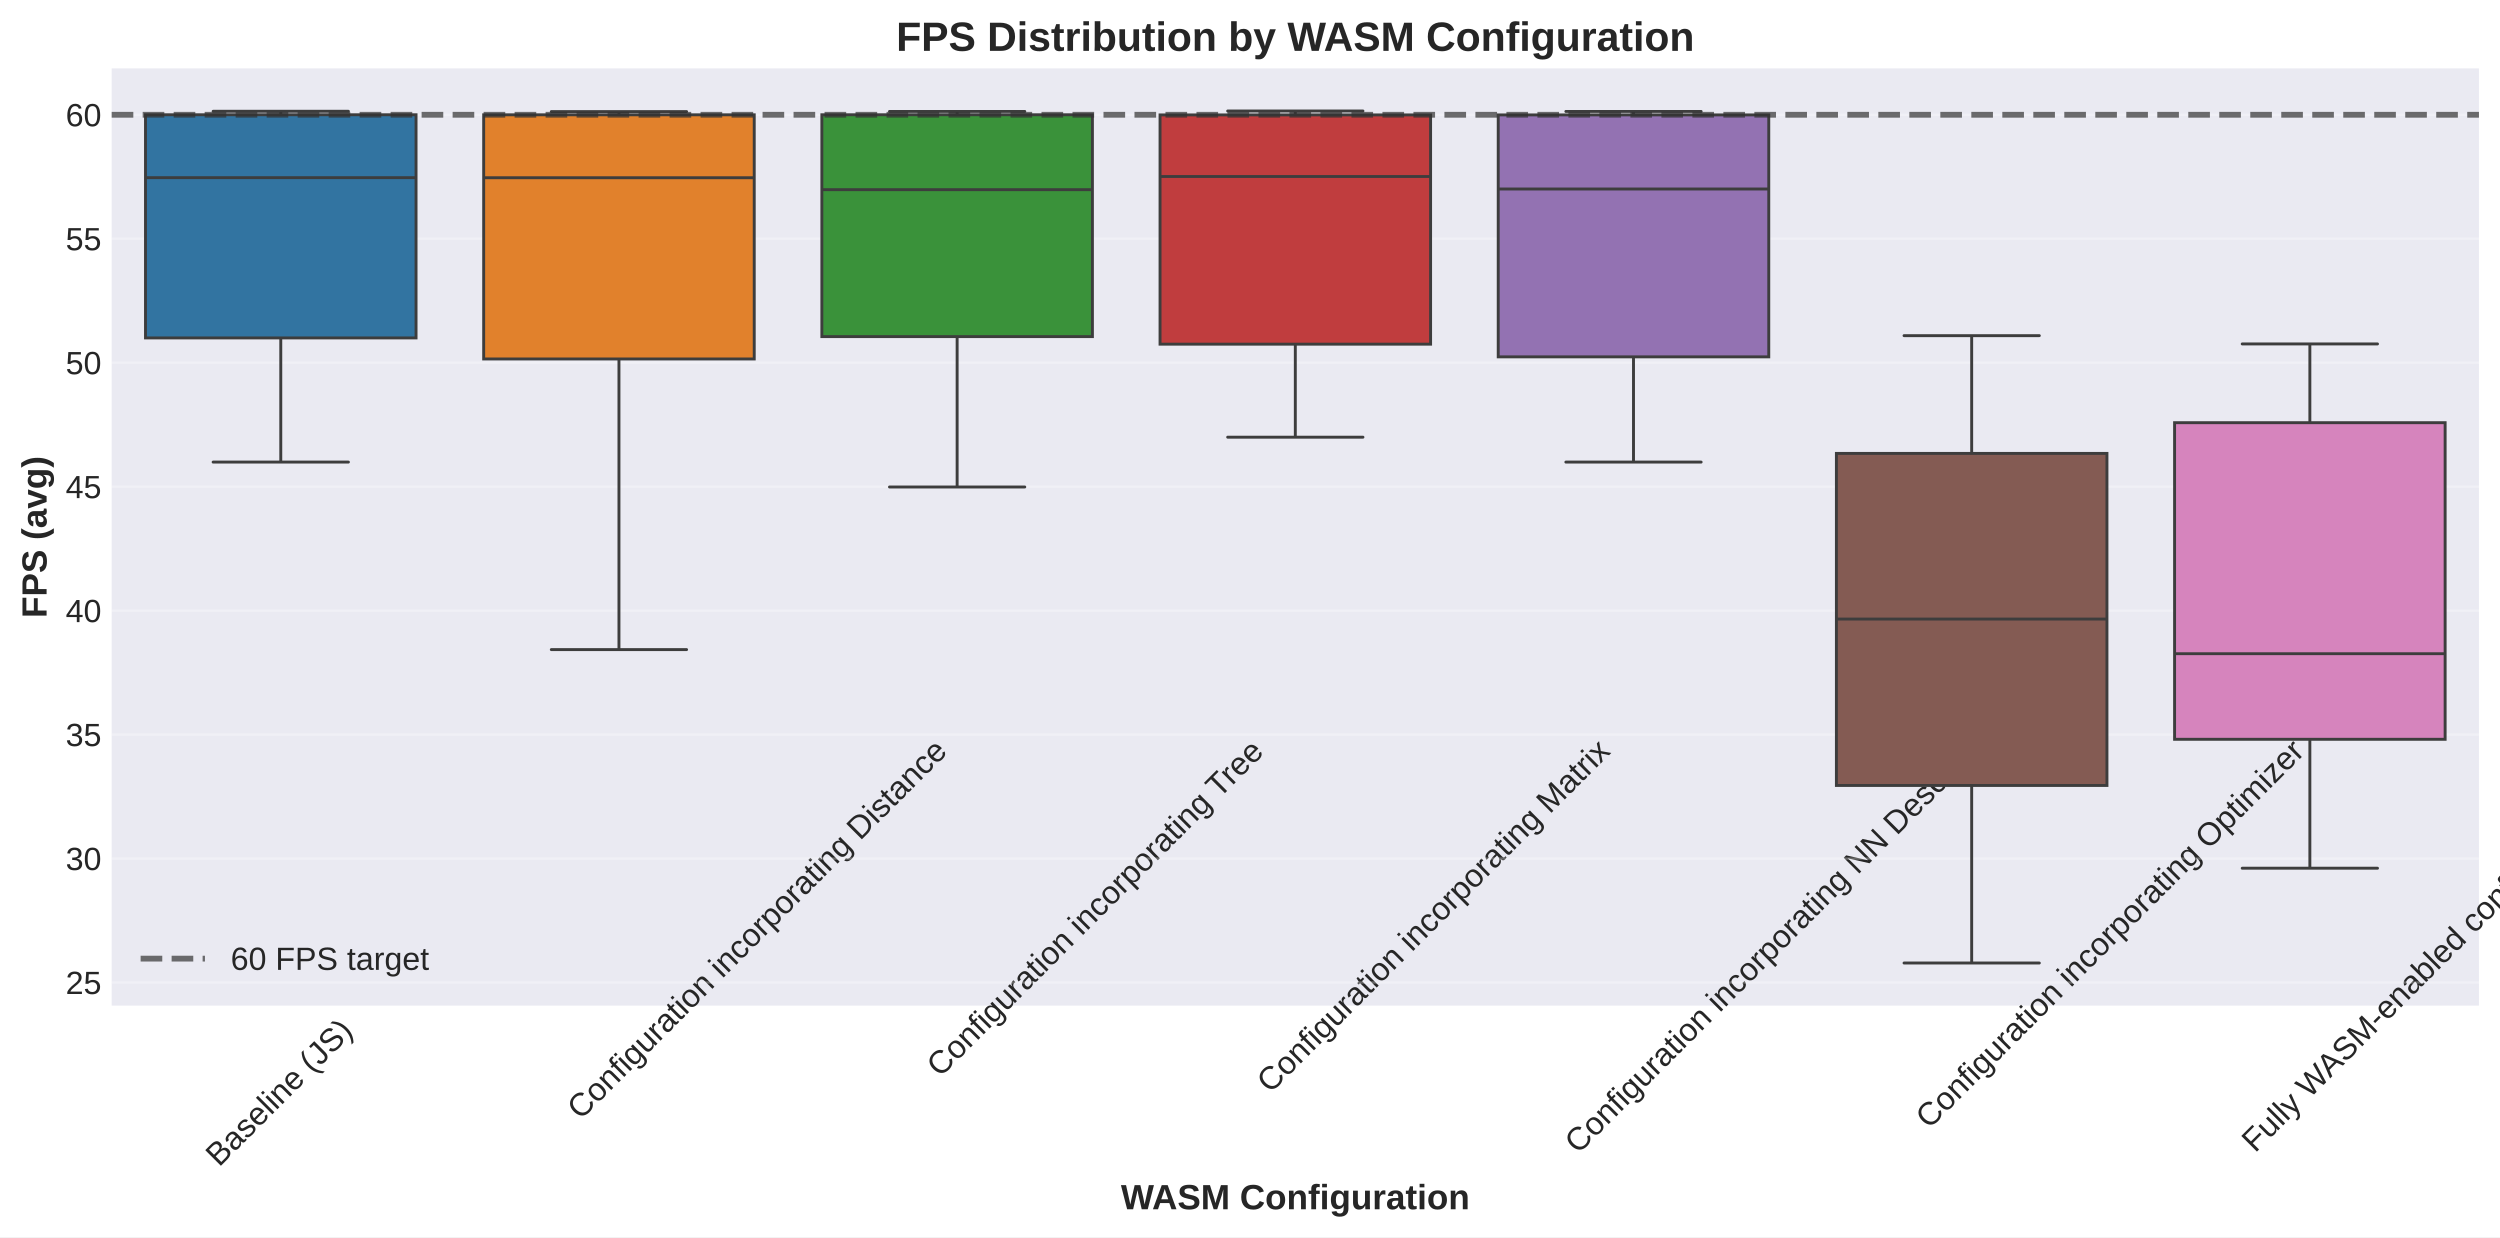
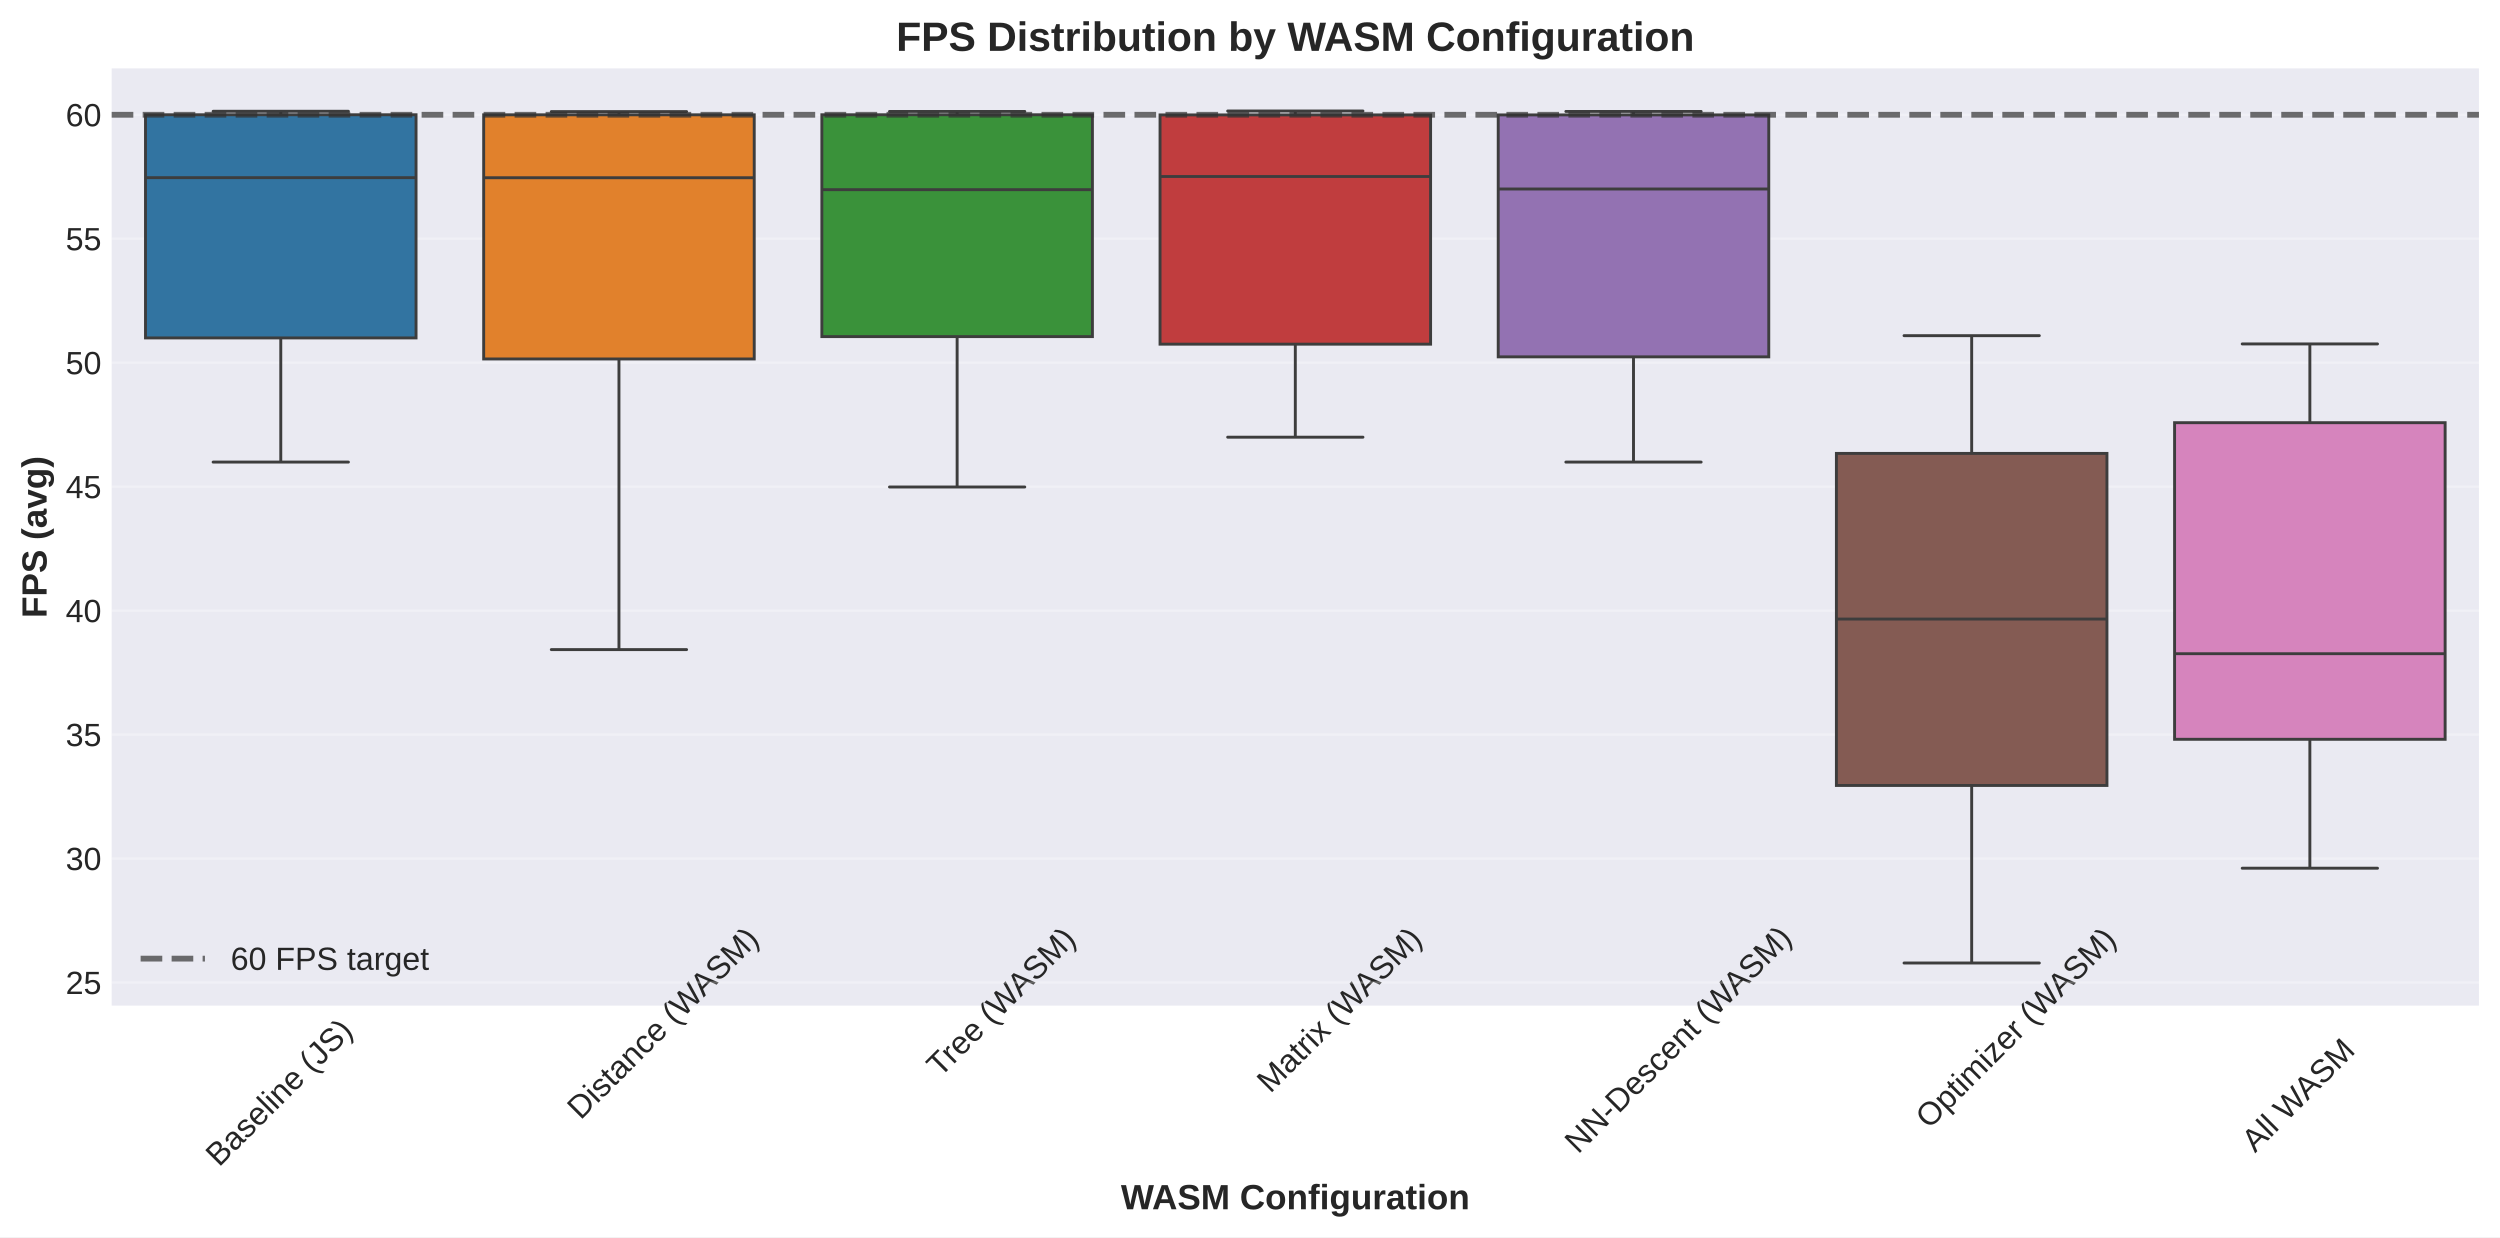
<svg xmlns="http://www.w3.org/2000/svg" width="855.005pt" height="423.132pt" viewBox="0 0 855.005 423.132" version="1.1">
  <defs>
    <style type="text/css">*{stroke-linejoin: round; stroke-linecap: butt}</style>
  </defs>
  <g id="figure_1">
    <g id="patch_1">
      <path d="M 0 423.132  L 855.005 423.132  L 855.005 -0  L 0 -0  z " style="fill: #ffffff" />
    </g>
    <g id="axes_1">
      <g id="patch_2">
        <path d="M 38.195 343.922  L 847.805 343.922  L 847.805 23.392  L 38.195 23.392  z " style="fill: #eaeaf2" />
      </g>
      <g id="matplotlib.axis_1">
        <g id="xtick_1">
          <g id="line2d_1" />
          <g id="text_1">
            <text style="font-size: 11px; font-family: 'Arial', 'Liberation Sans', 'DejaVu Sans', 'Bitstream Vera Sans', sans-serif; fill: #262626" transform="translate(74.9105 399.3372) rotate(-45)">Baseline (JS)</text>
          </g>
        </g>
        <g id="xtick_2">
          <g id="line2d_2" />
          <g id="text_2">
-             <text style="font-size: 11px; font-family: 'Arial', 'Liberation Sans', 'DejaVu Sans', 'Bitstream Vera Sans', sans-serif; fill: #262626" transform="translate(198.5636 383.2498) rotate(-45)">Configuration incorporating Distance</text>
+             <text style="font-size: 11px; font-family: 'Arial', 'Liberation Sans', 'DejaVu Sans', 'Bitstream Vera Sans', sans-serif; fill: #262626" transform="translate(198.5636 383.2498) rotate(-45)">Distance (WASM)</text>
          </g>
        </g>
        <g id="xtick_3">
          <g id="line2d_3" />
          <g id="text_3">
-             <text style="font-size: 11px; font-family: 'Arial', 'Liberation Sans', 'DejaVu Sans', 'Bitstream Vera Sans', sans-serif; fill: #262626" transform="translate(321.5026 368.6888) rotate(-45)">Configuration incorporating Tree</text>
+             <text style="font-size: 11px; font-family: 'Arial', 'Liberation Sans', 'DejaVu Sans', 'Bitstream Vera Sans', sans-serif; fill: #262626" transform="translate(321.5026 368.6888) rotate(-45)">Tree (WASM)</text>
          </g>
        </g>
        <g id="xtick_4">
          <g id="line2d_4" />
          <g id="text_4">
-             <text style="font-size: 11px; font-family: 'Arial', 'Liberation Sans', 'DejaVu Sans', 'Bitstream Vera Sans', sans-serif; fill: #262626" transform="translate(434.4249 374.1615) rotate(-45)">Configuration incorporating Matrix</text>
+             <text style="font-size: 11px; font-family: 'Arial', 'Liberation Sans', 'DejaVu Sans', 'Bitstream Vera Sans', sans-serif; fill: #262626" transform="translate(434.4249 374.1615) rotate(-45)">Matrix (WASM)</text>
          </g>
        </g>
        <g id="xtick_5">
          <g id="line2d_5" />
          <g id="text_5">
-             <text style="font-size: 11px; font-family: 'Arial', 'Liberation Sans', 'DejaVu Sans', 'Bitstream Vera Sans', sans-serif; fill: #262626" transform="translate(539.7057 394.917) rotate(-45)">Configuration incorporating NN Descent</text>
+             <text style="font-size: 11px; font-family: 'Arial', 'Liberation Sans', 'DejaVu Sans', 'Bitstream Vera Sans', sans-serif; fill: #262626" transform="translate(539.7057 394.917) rotate(-45)">NN-Descent (WASM)</text>
          </g>
        </g>
        <g id="xtick_6">
          <g id="line2d_6" />
          <g id="text_6">
-             <text style="font-size: 11px; font-family: 'Arial', 'Liberation Sans', 'DejaVu Sans', 'Bitstream Vera Sans', sans-serif; fill: #262626" transform="translate(659.7401 386.3647) rotate(-45)">Configuration incorporating Optimizer</text>
+             <text style="font-size: 11px; font-family: 'Arial', 'Liberation Sans', 'DejaVu Sans', 'Bitstream Vera Sans', sans-serif; fill: #262626" transform="translate(659.7401 386.3647) rotate(-45)">Optimizer (WASM)</text>
          </g>
        </g>
        <g id="xtick_7">
          <g id="line2d_7" />
          <g id="text_7">
-             <text style="font-size: 11px; font-family: 'Arial', 'Liberation Sans', 'DejaVu Sans', 'Bitstream Vera Sans', sans-serif; fill: #262626" transform="translate(771.2379 394.4868) rotate(-45)">Fully WASM-enabled configuration</text>
+             <text style="font-size: 11px; font-family: 'Arial', 'Liberation Sans', 'DejaVu Sans', 'Bitstream Vera Sans', sans-serif; fill: #262626" transform="translate(771.2379 394.4868) rotate(-45)">All WASM</text>
          </g>
        </g>
        <g id="text_8">
          <text style="font-weight: 700; font-size: 12px; font-family: 'Arial', 'Liberation Sans', 'DejaVu Sans', 'Bitstream Vera Sans', sans-serif; text-anchor: middle; fill: #262626" x="443" y="413.564" transform="rotate(-0 443.0003 413.5637)">WASM Configuration</text>
        </g>
      </g>
      <g id="matplotlib.axis_2">
        <g id="ytick_1">
          <g id="line2d_8">
            <path d="M 38.195 336.016  L 847.805 336.016  " clip-path="url(#p59b9f77191)" style="fill: none; stroke: #ffffff; stroke-opacity: 0.3; stroke-width: 0.8; stroke-linecap: round" />
          </g>
          <g id="line2d_9" />
          <g id="text_9">
            <text style="font-size: 11px; font-family: 'Arial', 'Liberation Sans', 'DejaVu Sans', 'Bitstream Vera Sans', sans-serif; text-anchor: end; fill: #262626" x="34.695" y="339.953" transform="rotate(-0 34.69531 339.9532)">25</text>
          </g>
        </g>
        <g id="ytick_2">
          <g id="line2d_10">
            <path d="M 38.195 293.621  L 847.805 293.621  " clip-path="url(#p59b9f77191)" style="fill: none; stroke: #ffffff; stroke-opacity: 0.3; stroke-width: 0.8; stroke-linecap: round" />
          </g>
          <g id="line2d_11" />
          <g id="text_10">
            <text style="font-size: 11px; font-family: 'Arial', 'Liberation Sans', 'DejaVu Sans', 'Bitstream Vera Sans', sans-serif; text-anchor: end; fill: #262626" x="34.695" y="297.558" transform="rotate(-0 34.69531 297.5578)">30</text>
          </g>
        </g>
        <g id="ytick_3">
          <g id="line2d_12">
            <path d="M 38.195 251.226  L 847.805 251.226  " clip-path="url(#p59b9f77191)" style="fill: none; stroke: #ffffff; stroke-opacity: 0.3; stroke-width: 0.8; stroke-linecap: round" />
          </g>
          <g id="line2d_13" />
          <g id="text_11">
            <text style="font-size: 11px; font-family: 'Arial', 'Liberation Sans', 'DejaVu Sans', 'Bitstream Vera Sans', sans-serif; text-anchor: end; fill: #262626" x="34.695" y="255.162" transform="rotate(-0 34.69531 255.1624)">35</text>
          </g>
        </g>
        <g id="ytick_4">
          <g id="line2d_14">
            <path d="M 38.195 208.83  L 847.805 208.83  " clip-path="url(#p59b9f77191)" style="fill: none; stroke: #ffffff; stroke-opacity: 0.3; stroke-width: 0.8; stroke-linecap: round" />
          </g>
          <g id="line2d_15" />
          <g id="text_12">
            <text style="font-size: 11px; font-family: 'Arial', 'Liberation Sans', 'DejaVu Sans', 'Bitstream Vera Sans', sans-serif; text-anchor: end; fill: #262626" x="34.695" y="212.767" transform="rotate(-0 34.69531 212.767)">40</text>
          </g>
        </g>
        <g id="ytick_5">
          <g id="line2d_16">
            <path d="M 38.195 166.435  L 847.805 166.435  " clip-path="url(#p59b9f77191)" style="fill: none; stroke: #ffffff; stroke-opacity: 0.3; stroke-width: 0.8; stroke-linecap: round" />
          </g>
          <g id="line2d_17" />
          <g id="text_13">
            <text style="font-size: 11px; font-family: 'Arial', 'Liberation Sans', 'DejaVu Sans', 'Bitstream Vera Sans', sans-serif; text-anchor: end; fill: #262626" x="34.695" y="170.372" transform="rotate(-0 34.69531 170.3717)">45</text>
          </g>
        </g>
        <g id="ytick_6">
          <g id="line2d_18">
            <path d="M 38.195 124.039  L 847.805 124.039  " clip-path="url(#p59b9f77191)" style="fill: none; stroke: #ffffff; stroke-opacity: 0.3; stroke-width: 0.8; stroke-linecap: round" />
          </g>
          <g id="line2d_19" />
          <g id="text_14">
            <text style="font-size: 11px; font-family: 'Arial', 'Liberation Sans', 'DejaVu Sans', 'Bitstream Vera Sans', sans-serif; text-anchor: end; fill: #262626" x="34.695" y="127.976" transform="rotate(-0 34.69531 127.9763)">50</text>
          </g>
        </g>
        <g id="ytick_7">
          <g id="line2d_20">
            <path d="M 38.195 81.644  L 847.805 81.644  " clip-path="url(#p59b9f77191)" style="fill: none; stroke: #ffffff; stroke-opacity: 0.3; stroke-width: 0.8; stroke-linecap: round" />
          </g>
          <g id="line2d_21" />
          <g id="text_15">
            <text style="font-size: 11px; font-family: 'Arial', 'Liberation Sans', 'DejaVu Sans', 'Bitstream Vera Sans', sans-serif; text-anchor: end; fill: #262626" x="34.695" y="85.581" transform="rotate(-0 34.69531 85.58091)">55</text>
          </g>
        </g>
        <g id="ytick_8">
          <g id="line2d_22">
            <path d="M 38.195 39.249  L 847.805 39.249  " clip-path="url(#p59b9f77191)" style="fill: none; stroke: #ffffff; stroke-opacity: 0.3; stroke-width: 0.8; stroke-linecap: round" />
          </g>
          <g id="line2d_23" />
          <g id="text_16">
            <text style="font-size: 11px; font-family: 'Arial', 'Liberation Sans', 'DejaVu Sans', 'Bitstream Vera Sans', sans-serif; text-anchor: end; fill: #262626" x="34.695" y="43.186" transform="rotate(-0 34.69531 43.18553)">60</text>
          </g>
        </g>
        <g id="text_17">
          <text style="font-weight: 700; font-size: 12px; font-family: 'Arial', 'Liberation Sans', 'DejaVu Sans', 'Bitstream Vera Sans', sans-serif; text-anchor: middle; fill: #262626" x="15.936" y="183.657" transform="rotate(-90 15.93562 183.6566)">FPS (avg)</text>
        </g>
      </g>
      <g id="patch_3">
        <path d="M 49.761 115.571  L 142.288 115.571  L 142.288 39.249  L 49.761 39.249  L 49.761 115.571  z " clip-path="url(#p59b9f77191)" style="fill: #3274a1; stroke: #3d3d3d; stroke-linejoin: miter" />
      </g>
      <g id="line2d_24">
        <path d="M 96.025 115.571  L 96.025 158.034  " clip-path="url(#p59b9f77191)" style="fill: none; stroke: #3d3d3d" />
      </g>
      <g id="line2d_25">
        <path d="M 96.025 39.249  L 96.025 38.062  " clip-path="url(#p59b9f77191)" style="fill: none; stroke: #3d3d3d" />
      </g>
      <g id="line2d_26">
        <path d="M 72.893 158.034  L 119.156 158.034  " clip-path="url(#p59b9f77191)" style="fill: none; stroke: #3d3d3d; stroke-linecap: round" />
      </g>
      <g id="line2d_27">
        <path d="M 72.893 38.062  L 119.156 38.062  " clip-path="url(#p59b9f77191)" style="fill: none; stroke: #3d3d3d; stroke-linecap: round" />
      </g>
      <g id="patch_4">
        <path d="M 165.42 122.767  L 257.947 122.767  L 257.947 39.265  L 165.42 39.265  L 165.42 122.767  z " clip-path="url(#p59b9f77191)" style="fill: #e1812c; stroke: #3d3d3d; stroke-linejoin: miter" />
      </g>
      <g id="line2d_28">
        <path d="M 211.683 122.767  L 211.683 222.164  " clip-path="url(#p59b9f77191)" style="fill: none; stroke: #3d3d3d" />
      </g>
      <g id="line2d_29">
        <path d="M 211.683 39.265  L 211.683 38.162  " clip-path="url(#p59b9f77191)" style="fill: none; stroke: #3d3d3d" />
      </g>
      <g id="line2d_30">
        <path d="M 188.551 222.164  L 234.815 222.164  " clip-path="url(#p59b9f77191)" style="fill: none; stroke: #3d3d3d; stroke-linecap: round" />
      </g>
      <g id="line2d_31">
        <path d="M 188.551 38.162  L 234.815 38.162  " clip-path="url(#p59b9f77191)" style="fill: none; stroke: #3d3d3d; stroke-linecap: round" />
      </g>
      <g id="patch_5">
        <path d="M 281.078 115.123  L 373.605 115.123  L 373.605 39.249  L 281.078 39.249  L 281.078 115.123  z " clip-path="url(#p59b9f77191)" style="fill: #3a923a; stroke: #3d3d3d; stroke-linejoin: miter" />
      </g>
      <g id="line2d_32">
        <path d="M 327.342 115.123  L 327.342 166.549  " clip-path="url(#p59b9f77191)" style="fill: none; stroke: #3d3d3d" />
      </g>
      <g id="line2d_33">
        <path d="M 327.342 39.249  L 327.342 38.112  " clip-path="url(#p59b9f77191)" style="fill: none; stroke: #3d3d3d" />
      </g>
      <g id="line2d_34">
        <path d="M 304.21 166.549  L 350.473 166.549  " clip-path="url(#p59b9f77191)" style="fill: none; stroke: #3d3d3d; stroke-linecap: round" />
      </g>
      <g id="line2d_35">
        <path d="M 304.21 38.112  L 350.473 38.112  " clip-path="url(#p59b9f77191)" style="fill: none; stroke: #3d3d3d; stroke-linecap: round" />
      </g>
      <g id="patch_6">
        <path d="M 396.737 117.705  L 489.264 117.705  L 489.264 39.3  L 396.737 39.3  L 396.737 117.705  z " clip-path="url(#p59b9f77191)" style="fill: #c03d3e; stroke: #3d3d3d; stroke-linejoin: miter" />
      </g>
      <g id="line2d_36">
        <path d="M 443 117.705  L 443 149.517  " clip-path="url(#p59b9f77191)" style="fill: none; stroke: #3d3d3d" />
      </g>
      <g id="line2d_37">
        <path d="M 443 39.3  L 443 37.961  " clip-path="url(#p59b9f77191)" style="fill: none; stroke: #3d3d3d" />
      </g>
      <g id="line2d_38">
        <path d="M 419.869 149.517  L 466.132 149.517  " clip-path="url(#p59b9f77191)" style="fill: none; stroke: #3d3d3d; stroke-linecap: round" />
      </g>
      <g id="line2d_39">
        <path d="M 419.869 37.961  L 466.132 37.961  " clip-path="url(#p59b9f77191)" style="fill: none; stroke: #3d3d3d; stroke-linecap: round" />
      </g>
      <g id="patch_7">
        <path d="M 512.395 122.045  L 604.922 122.045  L 604.922 39.3  L 512.395 39.3  L 512.395 122.045  z " clip-path="url(#p59b9f77191)" style="fill: #9372b2; stroke: #3d3d3d; stroke-linejoin: miter" />
      </g>
      <g id="line2d_40">
        <path d="M 558.659 122.045  L 558.659 158.034  " clip-path="url(#p59b9f77191)" style="fill: none; stroke: #3d3d3d" />
      </g>
      <g id="line2d_41">
        <path d="M 558.659 39.3  L 558.659 38.112  " clip-path="url(#p59b9f77191)" style="fill: none; stroke: #3d3d3d" />
      </g>
      <g id="line2d_42">
        <path d="M 535.527 158.034  L 581.791 158.034  " clip-path="url(#p59b9f77191)" style="fill: none; stroke: #3d3d3d; stroke-linecap: round" />
      </g>
      <g id="line2d_43">
        <path d="M 535.527 38.112  L 581.791 38.112  " clip-path="url(#p59b9f77191)" style="fill: none; stroke: #3d3d3d; stroke-linecap: round" />
      </g>
      <g id="patch_8">
        <path d="M 628.054 268.63  L 720.581 268.63  L 720.581 155.067  L 628.054 155.067  L 628.054 268.63  z " clip-path="url(#p59b9f77191)" style="fill: #845b53; stroke: #3d3d3d; stroke-linejoin: miter" />
      </g>
      <g id="line2d_44">
        <path d="M 674.317 268.63  L 674.317 329.352  " clip-path="url(#p59b9f77191)" style="fill: none; stroke: #3d3d3d" />
      </g>
      <g id="line2d_45">
        <path d="M 674.317 155.067  L 674.317 114.792  " clip-path="url(#p59b9f77191)" style="fill: none; stroke: #3d3d3d" />
      </g>
      <g id="line2d_46">
        <path d="M 651.186 329.352  L 697.449 329.352  " clip-path="url(#p59b9f77191)" style="fill: none; stroke: #3d3d3d; stroke-linecap: round" />
      </g>
      <g id="line2d_47">
        <path d="M 651.186 114.792  L 697.449 114.792  " clip-path="url(#p59b9f77191)" style="fill: none; stroke: #3d3d3d; stroke-linecap: round" />
      </g>
      <g id="patch_9">
        <path d="M 743.713 252.841  L 836.239 252.841  L 836.239 144.56  L 743.713 144.56  L 743.713 252.841  z " clip-path="url(#p59b9f77191)" style="fill: #d684bd; stroke: #3d3d3d; stroke-linejoin: miter" />
      </g>
      <g id="line2d_48">
        <path d="M 789.976 252.841  L 789.976 296.935  " clip-path="url(#p59b9f77191)" style="fill: none; stroke: #3d3d3d" />
      </g>
      <g id="line2d_49">
        <path d="M 789.976 144.56  L 789.976 117.626  " clip-path="url(#p59b9f77191)" style="fill: none; stroke: #3d3d3d" />
      </g>
      <g id="line2d_50">
        <path d="M 766.844 296.935  L 813.108 296.935  " clip-path="url(#p59b9f77191)" style="fill: none; stroke: #3d3d3d; stroke-linecap: round" />
      </g>
      <g id="line2d_51">
        <path d="M 766.844 117.626  L 813.108 117.626  " clip-path="url(#p59b9f77191)" style="fill: none; stroke: #3d3d3d; stroke-linecap: round" />
      </g>
      <g id="line2d_52">
        <path d="M 38.195 39.249  L 847.805 39.249  " clip-path="url(#p59b9f77191)" style="fill: none; stroke-dasharray: 7.4,3.2; stroke-dashoffset: 0; stroke: #333333; stroke-opacity: 0.7; stroke-width: 2" />
      </g>
      <g id="line2d_53">
        <path d="M 49.761 60.759  L 142.288 60.759  " clip-path="url(#p59b9f77191)" style="fill: none; stroke: #3d3d3d" />
      </g>
      <g id="line2d_54">
        <path d="M 165.42 60.78  L 257.947 60.78  " clip-path="url(#p59b9f77191)" style="fill: none; stroke: #3d3d3d" />
      </g>
      <g id="line2d_55">
        <path d="M 281.078 64.868  L 373.605 64.868  " clip-path="url(#p59b9f77191)" style="fill: none; stroke: #3d3d3d" />
      </g>
      <g id="line2d_56">
        <path d="M 396.737 60.365  L 489.264 60.365  " clip-path="url(#p59b9f77191)" style="fill: none; stroke: #3d3d3d" />
      </g>
      <g id="line2d_57">
        <path d="M 512.395 64.638  L 604.922 64.638  " clip-path="url(#p59b9f77191)" style="fill: none; stroke: #3d3d3d" />
      </g>
      <g id="line2d_58">
        <path d="M 628.054 211.716  L 720.581 211.716  " clip-path="url(#p59b9f77191)" style="fill: none; stroke: #3d3d3d" />
      </g>
      <g id="line2d_59">
        <path d="M 743.713 223.567  L 836.239 223.567  " clip-path="url(#p59b9f77191)" style="fill: none; stroke: #3d3d3d" />
      </g>
      <g id="patch_10">
        <path d="M 38.195 343.922  L 38.195 23.392  " style="fill: none" />
      </g>
      <g id="patch_11">
        <path d="M 847.805 343.922  L 847.805 23.392  " style="fill: none" />
      </g>
      <g id="patch_12">
        <path d="M 38.195 343.922  L 847.805 343.922  " style="fill: none" />
      </g>
      <g id="patch_13">
        <path d="M 38.195 23.392  L 847.805 23.392  " style="fill: none" />
      </g>
      <g id="text_18">
        <text style="font-weight: 700; font-size: 14px; font-family: 'Arial', 'Liberation Sans', 'DejaVu Sans', 'Bitstream Vera Sans', sans-serif; text-anchor: middle; fill: #262626" x="443" y="17.392" transform="rotate(-0 443.0003 17.39156)">FPS Distribution by WASM Configuration</text>
      </g>
      <g id="legend_1">
        <g id="line2d_60">
          <path d="M 48.095 327.856  L 59.095 327.856  L 70.095 327.856  " style="fill: none; stroke-dasharray: 7.4,3.2; stroke-dashoffset: 0; stroke: #333333; stroke-opacity: 0.7; stroke-width: 2" />
        </g>
        <g id="text_19">
          <text style="font-size: 11px; font-family: 'Arial', 'Liberation Sans', 'DejaVu Sans', 'Bitstream Vera Sans', sans-serif; text-anchor: start; fill: #262626" x="78.895" y="331.706" transform="rotate(-0 78.89531 331.7064)">60 FPS target</text>
        </g>
      </g>
    </g>
  </g>
  <defs>
    <clipPath id="p59b9f77191">
      <rect x="38.195" y="23.392" width="809.61" height="320.53" />
    </clipPath>
  </defs>
</svg>
